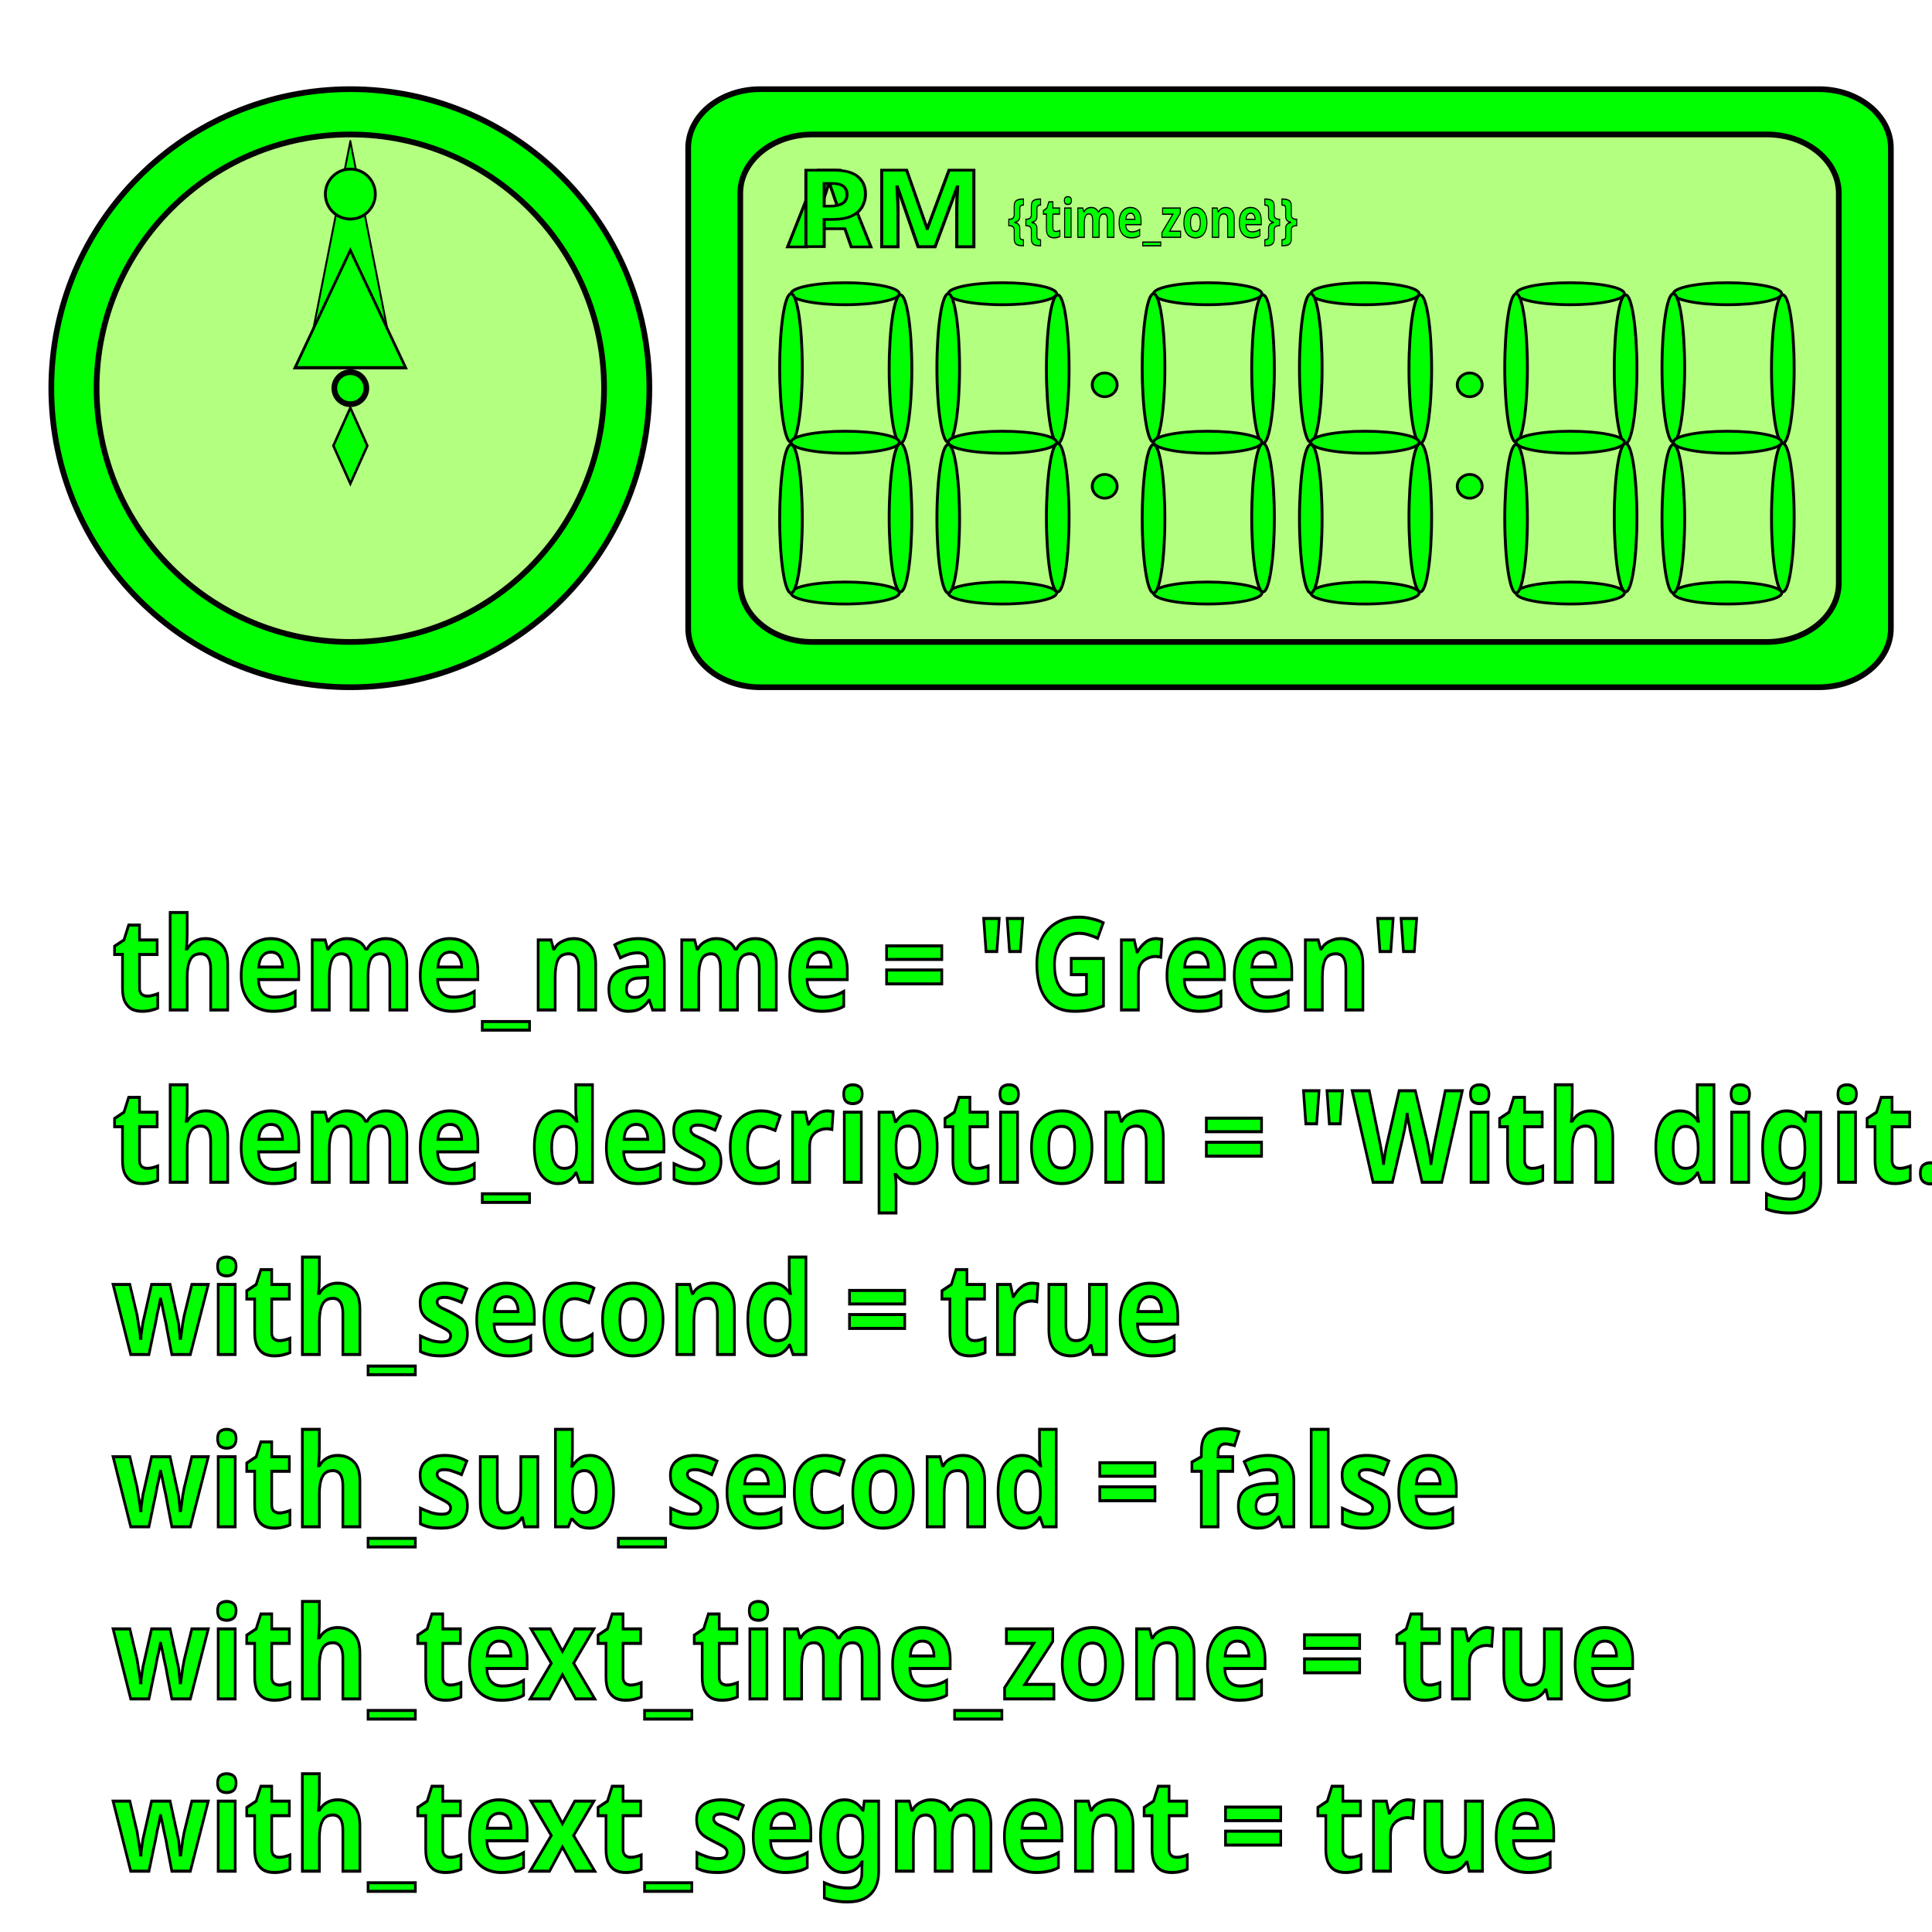
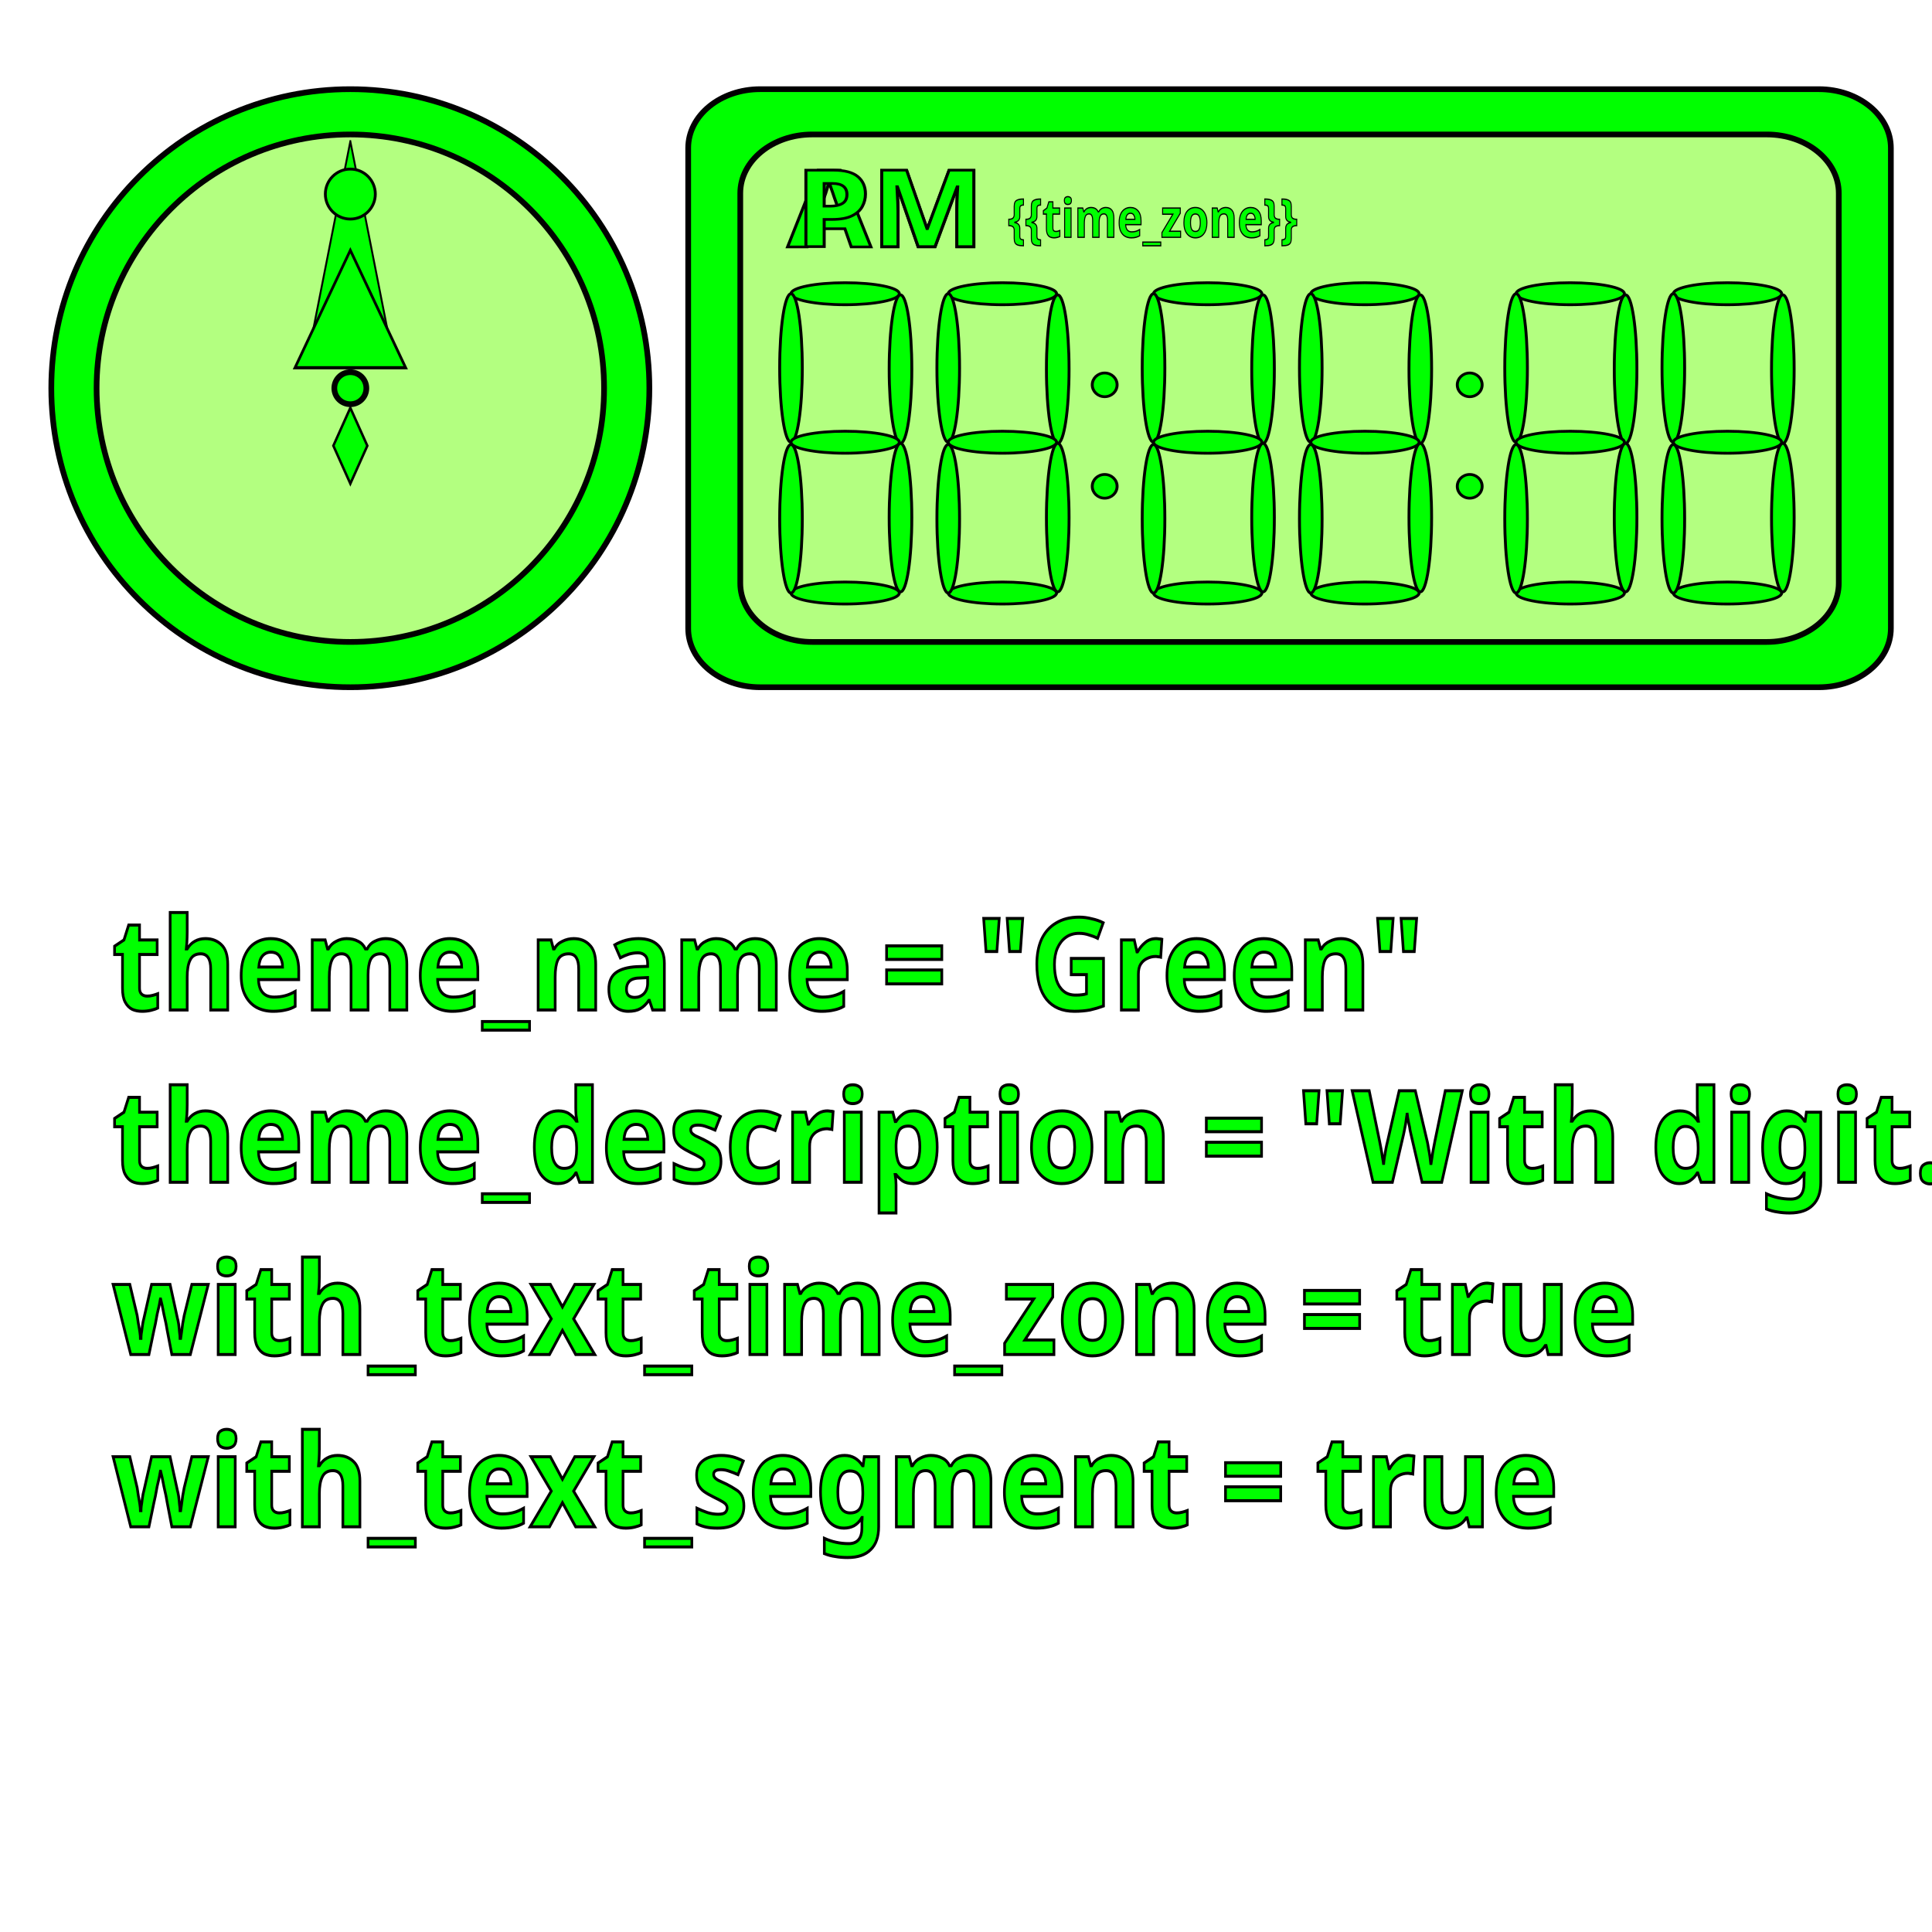
<svg xmlns="http://www.w3.org/2000/svg" width="256" height="256" viewBox="0 0 256 256" version="1.1" id="svg5">
  <defs id="defs2">
    <rect x="15.103" y="125.015" width="150.535" height="108.018" id="rect4618" />
  </defs>
  <g id="layer1">
    <circle style="fill:#00ff00;fill-opacity:1;stroke:#000000;stroke-width:0.756;stroke-linecap:round" id="path234" cx="46.421" cy="51.439" r="39.622" />
    <rect style="fill:#00ff00;fill-opacity:1;stroke:#000000;stroke-width:0.756;stroke-linecap:round" id="rect396" width="159.359" height="79.244" x="91.19" y="11.817" rx="9.535" ry="7.79" />
    <circle style="fill:#b3ff80;fill-opacity:1;stroke:#000000;stroke-width:0.756;stroke-linecap:round" id="path450" cx="46.421" cy="51.439" r="33.622" />
    <rect style="fill:#b3ff80;fill-opacity:1;stroke:#000000;stroke-width:0.756;stroke-linecap:round" id="rect396-3" width="145.558" height="67.244" x="98.09" y="17.817" rx="9.535" ry="7.79" />
  </g>
  <g id="layer2">
    <g id="g7773" transform="matrix(0.6384959,0,0,1,85.77238,59.49571)" style="stroke-width:1.251">
      <text xml:space="preserve" style="font-style:normal;font-variant:normal;font-weight:bold;font-stretch:normal;font-size:8px;font-family:sans-serif;-inkscape-font-specification:'sans-serif, Bold';font-variant-ligatures:normal;font-variant-caps:normal;font-variant-numeric:normal;font-variant-east-asian:normal;text-align:start;text-anchor:start;white-space:pre;inline-size:98.729;display:inline;fill:#00ff00;fill-opacity:1;stroke:#000000;stroke-width:0.188;stroke-linecap:round;stroke-dasharray:none" x="66.386" y="-31.636" id="text6081-3-3" transform="scale(1.127797,0.8866847)">
-         <tspan x="66.386" y="-31.636" id="tspan10058">{{time_zone}}</tspan>
+         <tspan x="66.386" y="-31.636" id="tspan2058">{{time_zone}}</tspan>
      </text>
    </g>
    <g id="g5340" transform="matrix(1,0,0,0.8045549,-2.15035,17.59647)" style="stroke-width:1.115">
      <g id="g4509" transform="matrix(0.8275207,0,0,1,18.19002,0)" style="stroke-width:1.226">
        <ellipse style="fill:#00ff00;fill-opacity:1;stroke:#000000;stroke-width:0.463;stroke-linecap:round;stroke-dasharray:none" id="path4339-3" cx="26.505" cy="-115.946" rx="1.811" ry="8.673" transform="rotate(90)" visibility="{{seg_hha}}" />
        <ellipse style="fill:#00ff00;fill-opacity:1;stroke:#000000;stroke-width:0.463;stroke-linecap:round;stroke-dasharray:none" id="path4339-5-9" cx="124.808" cy="38.922" rx="1.811" ry="12.228" visibility="{{seg_hhb}}" />
        <ellipse style="fill:#00ff00;fill-opacity:1;stroke:#000000;stroke-width:0.463;stroke-linecap:round;stroke-dasharray:none" id="path4339-5-1" cx="124.808" cy="63.378" rx="1.811" ry="12.228" visibility="{{seg_hhc}}" />
        <ellipse style="fill:#00ff00;fill-opacity:1;stroke:#000000;stroke-width:0.463;stroke-linecap:round;stroke-dasharray:none" id="path4339-3-2" cx="75.795" cy="-115.946" rx="1.811" ry="8.673" transform="rotate(90)" visibility="{{seg_hhd}}" />
        <ellipse style="fill:#00ff00;fill-opacity:1;stroke:#000000;stroke-width:0.463;stroke-linecap:round;stroke-dasharray:none" id="path4339-5" cx="107.273" cy="63.567" rx="1.811" ry="12.228" visibility="{{seg_hhe}}" />
        <ellipse style="fill:#00ff00;fill-opacity:1;stroke:#000000;stroke-width:0.463;stroke-linecap:round;stroke-dasharray:none" id="path4339" cx="107.273" cy="38.733" rx="1.811" ry="12.228" visibility="{{seg_hhf}}" />
        <ellipse style="fill:#00ff00;fill-opacity:1;stroke:#000000;stroke-width:0.463;stroke-linecap:round;stroke-dasharray:none" id="path4339-3-6" cx="50.961" cy="-115.946" rx="1.811" ry="8.673" transform="rotate(90)" visibility="{{seg_hhg}}" />
      </g>
      <g id="g4509-3" transform="matrix(0.8275207,0,0,1,39.02614,0)" style="stroke-width:1.226">
        <ellipse style="fill:#00ff00;fill-opacity:1;stroke:#000000;stroke-width:0.463;stroke-linecap:round;stroke-dasharray:none" id="path4339-3-1" cx="26.505" cy="-115.946" rx="1.811" ry="8.673" transform="rotate(90)" visibility="{{seg_hla}}" />
        <ellipse style="fill:#00ff00;fill-opacity:1;stroke:#000000;stroke-width:0.463;stroke-linecap:round;stroke-dasharray:none" id="path4339-5-9-9" cx="124.808" cy="38.922" rx="1.811" ry="12.228" visibility="{{seg_hlb}}" />
        <ellipse style="fill:#00ff00;fill-opacity:1;stroke:#000000;stroke-width:0.463;stroke-linecap:round;stroke-dasharray:none" id="path4339-5-1-4" cx="124.808" cy="63.378" rx="1.811" ry="12.228" visibility="{{seg_hlc}}" />
        <ellipse style="fill:#00ff00;fill-opacity:1;stroke:#000000;stroke-width:0.463;stroke-linecap:round;stroke-dasharray:none" id="path4339-3-2-7" cx="75.795" cy="-115.946" rx="1.811" ry="8.673" transform="rotate(90)" visibility="{{seg_hld}}" />
        <ellipse style="fill:#00ff00;fill-opacity:1;stroke:#000000;stroke-width:0.463;stroke-linecap:round;stroke-dasharray:none" id="path4339-5-8" cx="107.273" cy="63.567" rx="1.811" ry="12.228" visibility="{{seg_hle}}" />
        <ellipse style="fill:#00ff00;fill-opacity:1;stroke:#000000;stroke-width:0.463;stroke-linecap:round;stroke-dasharray:none" id="path4339-4" cx="107.273" cy="38.733" rx="1.811" ry="12.228" visibility="{{seg_hlf}}" />
        <ellipse style="fill:#00ff00;fill-opacity:1;stroke:#000000;stroke-width:0.463;stroke-linecap:round;stroke-dasharray:none" id="path4339-3-6-5" cx="50.961" cy="-115.946" rx="1.811" ry="8.673" transform="rotate(90)" visibility="{{seg_hlg}}" />
      </g>
    </g>
    <g id="g5340-1" transform="matrix(1,0,0,0.8045549,45.88877,17.59647)" style="stroke-width:1.115">
      <g id="g4509-4" transform="matrix(0.8275207,0,0,1,18.19002,0)" style="stroke-width:1.226">
        <ellipse style="fill:#00ff00;fill-opacity:1;stroke:#000000;stroke-width:0.463;stroke-linecap:round;stroke-dasharray:none" id="path4339-3-9" cx="26.505" cy="-115.946" rx="1.811" ry="8.673" transform="rotate(90)" visibility="{{seg_mha}}" />
        <ellipse style="fill:#00ff00;fill-opacity:1;stroke:#000000;stroke-width:0.463;stroke-linecap:round;stroke-dasharray:none" id="path4339-5-9-2" cx="124.808" cy="38.922" rx="1.811" ry="12.228" visibility="{{seg_mhb}}" />
        <ellipse style="fill:#00ff00;fill-opacity:1;stroke:#000000;stroke-width:0.463;stroke-linecap:round;stroke-dasharray:none" id="path4339-5-1-0" cx="124.808" cy="63.378" rx="1.811" ry="12.228" visibility="{{seg_mhc}}" />
        <ellipse style="fill:#00ff00;fill-opacity:1;stroke:#000000;stroke-width:0.463;stroke-linecap:round;stroke-dasharray:none" id="path4339-3-2-6" cx="75.795" cy="-115.946" rx="1.811" ry="8.673" transform="rotate(90)" visibility="{{seg_mhd}}" />
        <ellipse style="fill:#00ff00;fill-opacity:1;stroke:#000000;stroke-width:0.463;stroke-linecap:round;stroke-dasharray:none" id="path4339-5-89" cx="107.273" cy="63.567" rx="1.811" ry="12.228" visibility="{{seg_mhe}}" />
        <ellipse style="fill:#00ff00;fill-opacity:1;stroke:#000000;stroke-width:0.463;stroke-linecap:round;stroke-dasharray:none" id="path4339-2" cx="107.273" cy="38.733" rx="1.811" ry="12.228" visibility="{{seg_mhf}}" />
        <ellipse style="fill:#00ff00;fill-opacity:1;stroke:#000000;stroke-width:0.463;stroke-linecap:round;stroke-dasharray:none" id="path4339-3-6-6" cx="50.961" cy="-115.946" rx="1.811" ry="8.673" transform="rotate(90)" visibility="{{seg_mhg}}" />
      </g>
      <g id="g4509-3-6" transform="matrix(0.8275207,0,0,1,39.02614,0)" style="stroke-width:1.226">
        <ellipse style="fill:#00ff00;fill-opacity:1;stroke:#000000;stroke-width:0.463;stroke-linecap:round;stroke-dasharray:none" id="path4339-3-1-4" cx="26.505" cy="-115.946" rx="1.811" ry="8.673" transform="rotate(90)" visibility="{{seg_mla}}" />
        <ellipse style="fill:#00ff00;fill-opacity:1;stroke:#000000;stroke-width:0.463;stroke-linecap:round;stroke-dasharray:none" id="path4339-5-9-9-9" cx="124.808" cy="38.922" rx="1.811" ry="12.228" visibility="{{seg_mlb}}" />
        <ellipse style="fill:#00ff00;fill-opacity:1;stroke:#000000;stroke-width:0.463;stroke-linecap:round;stroke-dasharray:none" id="path4339-5-1-4-5" cx="124.808" cy="63.378" rx="1.811" ry="12.228" visibility="{{seg_mlc}}" />
        <ellipse style="fill:#00ff00;fill-opacity:1;stroke:#000000;stroke-width:0.463;stroke-linecap:round;stroke-dasharray:none" id="path4339-3-2-7-0" cx="75.795" cy="-115.946" rx="1.811" ry="8.673" transform="rotate(90)" visibility="{{seg_mld}}" />
        <ellipse style="fill:#00ff00;fill-opacity:1;stroke:#000000;stroke-width:0.463;stroke-linecap:round;stroke-dasharray:none" id="path4339-5-8-4" cx="107.273" cy="63.567" rx="1.811" ry="12.228" visibility="{{seg_mle}}" />
        <ellipse style="fill:#00ff00;fill-opacity:1;stroke:#000000;stroke-width:0.463;stroke-linecap:round;stroke-dasharray:none" id="path4339-4-8" cx="107.273" cy="38.733" rx="1.811" ry="12.228" visibility="{{seg_mlf}}" />
        <ellipse style="fill:#00ff00;fill-opacity:1;stroke:#000000;stroke-width:0.463;stroke-linecap:round;stroke-dasharray:none" id="path4339-3-6-5-7" cx="50.961" cy="-115.946" rx="1.811" ry="8.673" transform="rotate(90)" visibility="{{seg_mlg}}" />
      </g>
    </g>
    <g id="g5340-17" transform="matrix(1,0,0,0.8045549,93.92789,17.59647)" style="stroke-width:1.115">
      <g id="g4509-2" transform="matrix(0.8275207,0,0,1,18.19002,0)" style="stroke-width:1.226">
        <ellipse style="fill:#00ff00;fill-opacity:1;stroke:#000000;stroke-width:0.463;stroke-linecap:round;stroke-dasharray:none" id="path4339-3-7" cx="26.505" cy="-115.946" rx="1.811" ry="8.673" transform="rotate(90)" visibility="{{seg_sha}}" />
        <ellipse style="fill:#00ff00;fill-opacity:1;stroke:#000000;stroke-width:0.463;stroke-linecap:round;stroke-dasharray:none" id="path4339-5-9-22" cx="124.808" cy="38.922" rx="1.811" ry="12.228" visibility="{{seg_shb}}" />
        <ellipse style="fill:#00ff00;fill-opacity:1;stroke:#000000;stroke-width:0.463;stroke-linecap:round;stroke-dasharray:none" id="path4339-5-1-6" cx="124.808" cy="63.378" rx="1.811" ry="12.228" visibility="{{seg_shc}}" />
        <ellipse style="fill:#00ff00;fill-opacity:1;stroke:#000000;stroke-width:0.463;stroke-linecap:round;stroke-dasharray:none" id="path4339-3-2-1" cx="75.795" cy="-115.946" rx="1.811" ry="8.673" transform="rotate(90)" visibility="{{seg_shd}}" />
        <ellipse style="fill:#00ff00;fill-opacity:1;stroke:#000000;stroke-width:0.463;stroke-linecap:round;stroke-dasharray:none" id="path4339-5-0" cx="107.273" cy="63.567" rx="1.811" ry="12.228" visibility="{{seg_she}}" />
        <ellipse style="fill:#00ff00;fill-opacity:1;stroke:#000000;stroke-width:0.463;stroke-linecap:round;stroke-dasharray:none" id="path4339-6" cx="107.273" cy="38.733" rx="1.811" ry="12.228" visibility="{{seg_shf}}" />
        <ellipse style="fill:#00ff00;fill-opacity:1;stroke:#000000;stroke-width:0.463;stroke-linecap:round;stroke-dasharray:none" id="path4339-3-6-1" cx="50.961" cy="-115.946" rx="1.811" ry="8.673" transform="rotate(90)" visibility="{{seg_shg}}" />
      </g>
      <g id="g4509-3-5" transform="matrix(0.8275207,0,0,1,39.02614,0)" style="stroke-width:1.226">
        <ellipse style="fill:#00ff00;fill-opacity:1;stroke:#000000;stroke-width:0.463;stroke-linecap:round;stroke-dasharray:none" id="path4339-3-1-9" cx="26.505" cy="-115.946" rx="1.811" ry="8.673" transform="rotate(90)" visibility="{{seg_sla}}" />
        <ellipse style="fill:#00ff00;fill-opacity:1;stroke:#000000;stroke-width:0.463;stroke-linecap:round;stroke-dasharray:none" id="path4339-5-9-9-4" cx="124.808" cy="38.922" rx="1.811" ry="12.228" visibility="{{seg_slb}}" />
        <ellipse style="fill:#00ff00;fill-opacity:1;stroke:#000000;stroke-width:0.463;stroke-linecap:round;stroke-dasharray:none" id="path4339-5-1-4-9" cx="124.808" cy="63.378" rx="1.811" ry="12.228" visibility="{{seg_slc}}" />
        <ellipse style="fill:#00ff00;fill-opacity:1;stroke:#000000;stroke-width:0.463;stroke-linecap:round;stroke-dasharray:none" id="path4339-3-2-7-09" cx="75.795" cy="-115.946" rx="1.811" ry="8.673" transform="rotate(90)" visibility="{{seg_sld}}" />
        <ellipse style="fill:#00ff00;fill-opacity:1;stroke:#000000;stroke-width:0.463;stroke-linecap:round;stroke-dasharray:none" id="path4339-5-8-1" cx="107.273" cy="63.567" rx="1.811" ry="12.228" visibility="{{seg_sle}}" />
        <ellipse style="fill:#00ff00;fill-opacity:1;stroke:#000000;stroke-width:0.463;stroke-linecap:round;stroke-dasharray:none" id="path4339-4-7" cx="107.273" cy="38.733" rx="1.811" ry="12.228" visibility="{{seg_slf}}" />
        <ellipse style="fill:#00ff00;fill-opacity:1;stroke:#000000;stroke-width:0.463;stroke-linecap:round;stroke-dasharray:none" id="path4339-3-6-5-71" cx="50.961" cy="-115.946" rx="1.811" ry="8.673" transform="rotate(90)" visibility="{{seg_slg}}" />
      </g>
    </g>
    <g id="g5959" transform="matrix(1,0,0,0.9457975,-9.679933,65.75861)" style="stroke-width:1.028">
      <ellipse style="fill:#00ff00;fill-opacity:1;stroke:#000000;stroke-width:0.389;stroke-linecap:round;stroke-dasharray:none" id="path5927" cx="156.056" cy="-15.611" rx="1.645" ry="1.661" visibility="{{seg_dot}}" />
      <ellipse style="fill:#00ff00;fill-opacity:1;stroke:#000000;stroke-width:0.389;stroke-linecap:round;stroke-dasharray:none" id="path5927-7" cx="156.056" cy="-1.394" rx="1.645" ry="1.661" visibility="{{seg_dot}}" />
    </g>
    <g id="g5959-7" transform="matrix(1,0,0,0.9457975,38.68907,65.75861)" style="stroke-width:1.028">
      <ellipse style="fill:#00ff00;fill-opacity:1;stroke:#000000;stroke-width:0.389;stroke-linecap:round;stroke-dasharray:none" id="path5927-6" cx="156.056" cy="-15.611" rx="1.645" ry="1.661" visibility="{{seg_dot}}" />
      <ellipse style="fill:#00ff00;fill-opacity:1;stroke:#000000;stroke-width:0.389;stroke-linecap:round;stroke-dasharray:none" id="path5927-7-7" cx="156.056" cy="-1.394" rx="1.645" ry="1.661" visibility="{{seg_dot}}" />
    </g>
    <g id="g6122" transform="matrix(1,0,0,0.8866848,-6.990196,97.88975)" style="stroke-width:1.062">
      <text xml:space="preserve" style="font-style:normal;font-variant:normal;font-weight:bold;font-stretch:normal;font-size:16px;font-family:sans-serif;-inkscape-font-specification:'sans-serif, Bold';font-variant-ligatures:normal;font-variant-caps:normal;font-variant-numeric:normal;font-variant-east-asian:normal;fill:#00ff00;fill-opacity:1;stroke:#000000;stroke-width:0.401;stroke-linecap:round;stroke-dasharray:none" x="111.349" y="-73.497" id="text6081" visibility="{{seg_am}}">
        <tspan id="tspan6079" x="111.349" y="-73.497" style="stroke-width:0.401">AM</tspan>
      </text>
      <text xml:space="preserve" style="font-style:normal;font-variant:normal;font-weight:bold;font-stretch:normal;font-size:16px;font-family:sans-serif;-inkscape-font-specification:'sans-serif, Bold';font-variant-ligatures:normal;font-variant-caps:normal;font-variant-numeric:normal;font-variant-east-asian:normal;fill:#00ff00;fill-opacity:1;stroke:#000000;stroke-width:0.401;stroke-linecap:round;stroke-dasharray:none" x="112.341" y="-73.545" id="text6081-3" visibility="{{seg_pm}}">
        <tspan id="tspan6116" x="112.341" y="-73.545" style="stroke-width:0.401">PM</tspan>
      </text>
    </g>
  </g>
  <g id="layer3">
    <path style="fill:#00ff00;fill-opacity:1;stroke:#000000;stroke-width:0.244;stroke-linecap:round;stroke-dasharray:none" id="path717-7" d="m 46.223,20.621 6.451,11.174 -12.903,-10e-7 z" transform="matrix(0.9057832,0,0,2.652758,4.553421,-35.9704)" />
    <rect style="fill:#00ff00;fill-opacity:1;stroke:#000000;stroke-width:0.437;stroke-linecap:round;stroke-dasharray:none" id="rect6921-9" width="5.506" height="5.502" x="86.355" y="-27.131" rx="0" ry="0" transform="matrix(0.409049,0.9125124,-0.409049,0.9125124,0,0)" />
  </g>
  <g id="layer4">
    <rect style="display:none;fill:#00ff00;fill-opacity:1;stroke:#000000;stroke-width:0.378;stroke-linecap:round;stroke-dasharray:none" id="rect6921" width="4.215" height="4.211" x="71.153" y="5.505" rx="0" ry="0" transform="rotate(45)" />
    <path style="fill:#00ff00;fill-opacity:1;stroke:#000000;stroke-width:0.3;stroke-linecap:round;stroke-dasharray:none" id="path717" d="m 46.223,20.621 6.451,11.174 -12.903,-10e-7 z" transform="matrix(1.136756,0,0,1.393372,-6.122773,4.426959)" />
  </g>
  <g id="layer5">
    <circle style="fill:#00ff00;fill-opacity:1;stroke:#000000;stroke-width:0.378;stroke-linecap:round;stroke-dasharray:none" id="path1301" cx="46.421" cy="25.715" r="3.311" />
  </g>
  <g id="layer6">
    <circle style="fill:#00ff00;fill-opacity:1;stroke:#000000;stroke-width:0.756;stroke-linecap:round" id="path536" cx="46.421" cy="51.439" r="2.122" />
  </g>
  <g id="layer7">
    <text xml:space="preserve" id="text4616" style="font-style:normal;font-variant:normal;font-weight:bold;font-stretch:normal;font-size:6.057px;font-family:sans-serif;-inkscape-font-specification:'sans-serif, Bold';font-variant-ligatures:normal;font-variant-caps:normal;font-variant-numeric:normal;font-variant-east-asian:normal;white-space:pre;shape-inside:url(#rect4618);display:inline;fill:#00ff00;fill-opacity:1;stroke:#000000;stroke-width:0.143;stroke-linecap:round;stroke-dasharray:none" transform="matrix(2.491012,0,0,2.801427,-22.79784,-233.4451)">
-       <tspan x="15.104" y="131.103" id="tspan10060">theme_name = "Green"
+       <tspan x="15.104" y="131.103" id="tspan2060">theme_name = "Green"
</tspan>
-       <tspan x="15.104" y="139.25" id="tspan10062">theme_description = "With digit."
+       <tspan x="15.104" y="139.25" id="tspan2062">theme_description = "With digit."
</tspan>
-       <tspan x="15.104" y="147.397" id="tspan10064">with_second = true
+       <tspan x="15.104" y="147.397" id="tspan2064">with_text_time_zone = true
</tspan>
-       <tspan x="15.104" y="155.544" id="tspan10066">with_sub_second = false
- </tspan>
-       <tspan x="15.104" y="163.691" id="tspan10068">with_text_time_zone = true
- </tspan>
-       <tspan x="15.104" y="171.838" id="tspan10070">with_text_segment = true</tspan>
+       <tspan x="15.104" y="155.544" id="tspan2066">with_text_segment = true</tspan>
    </text>
  </g>
</svg>
